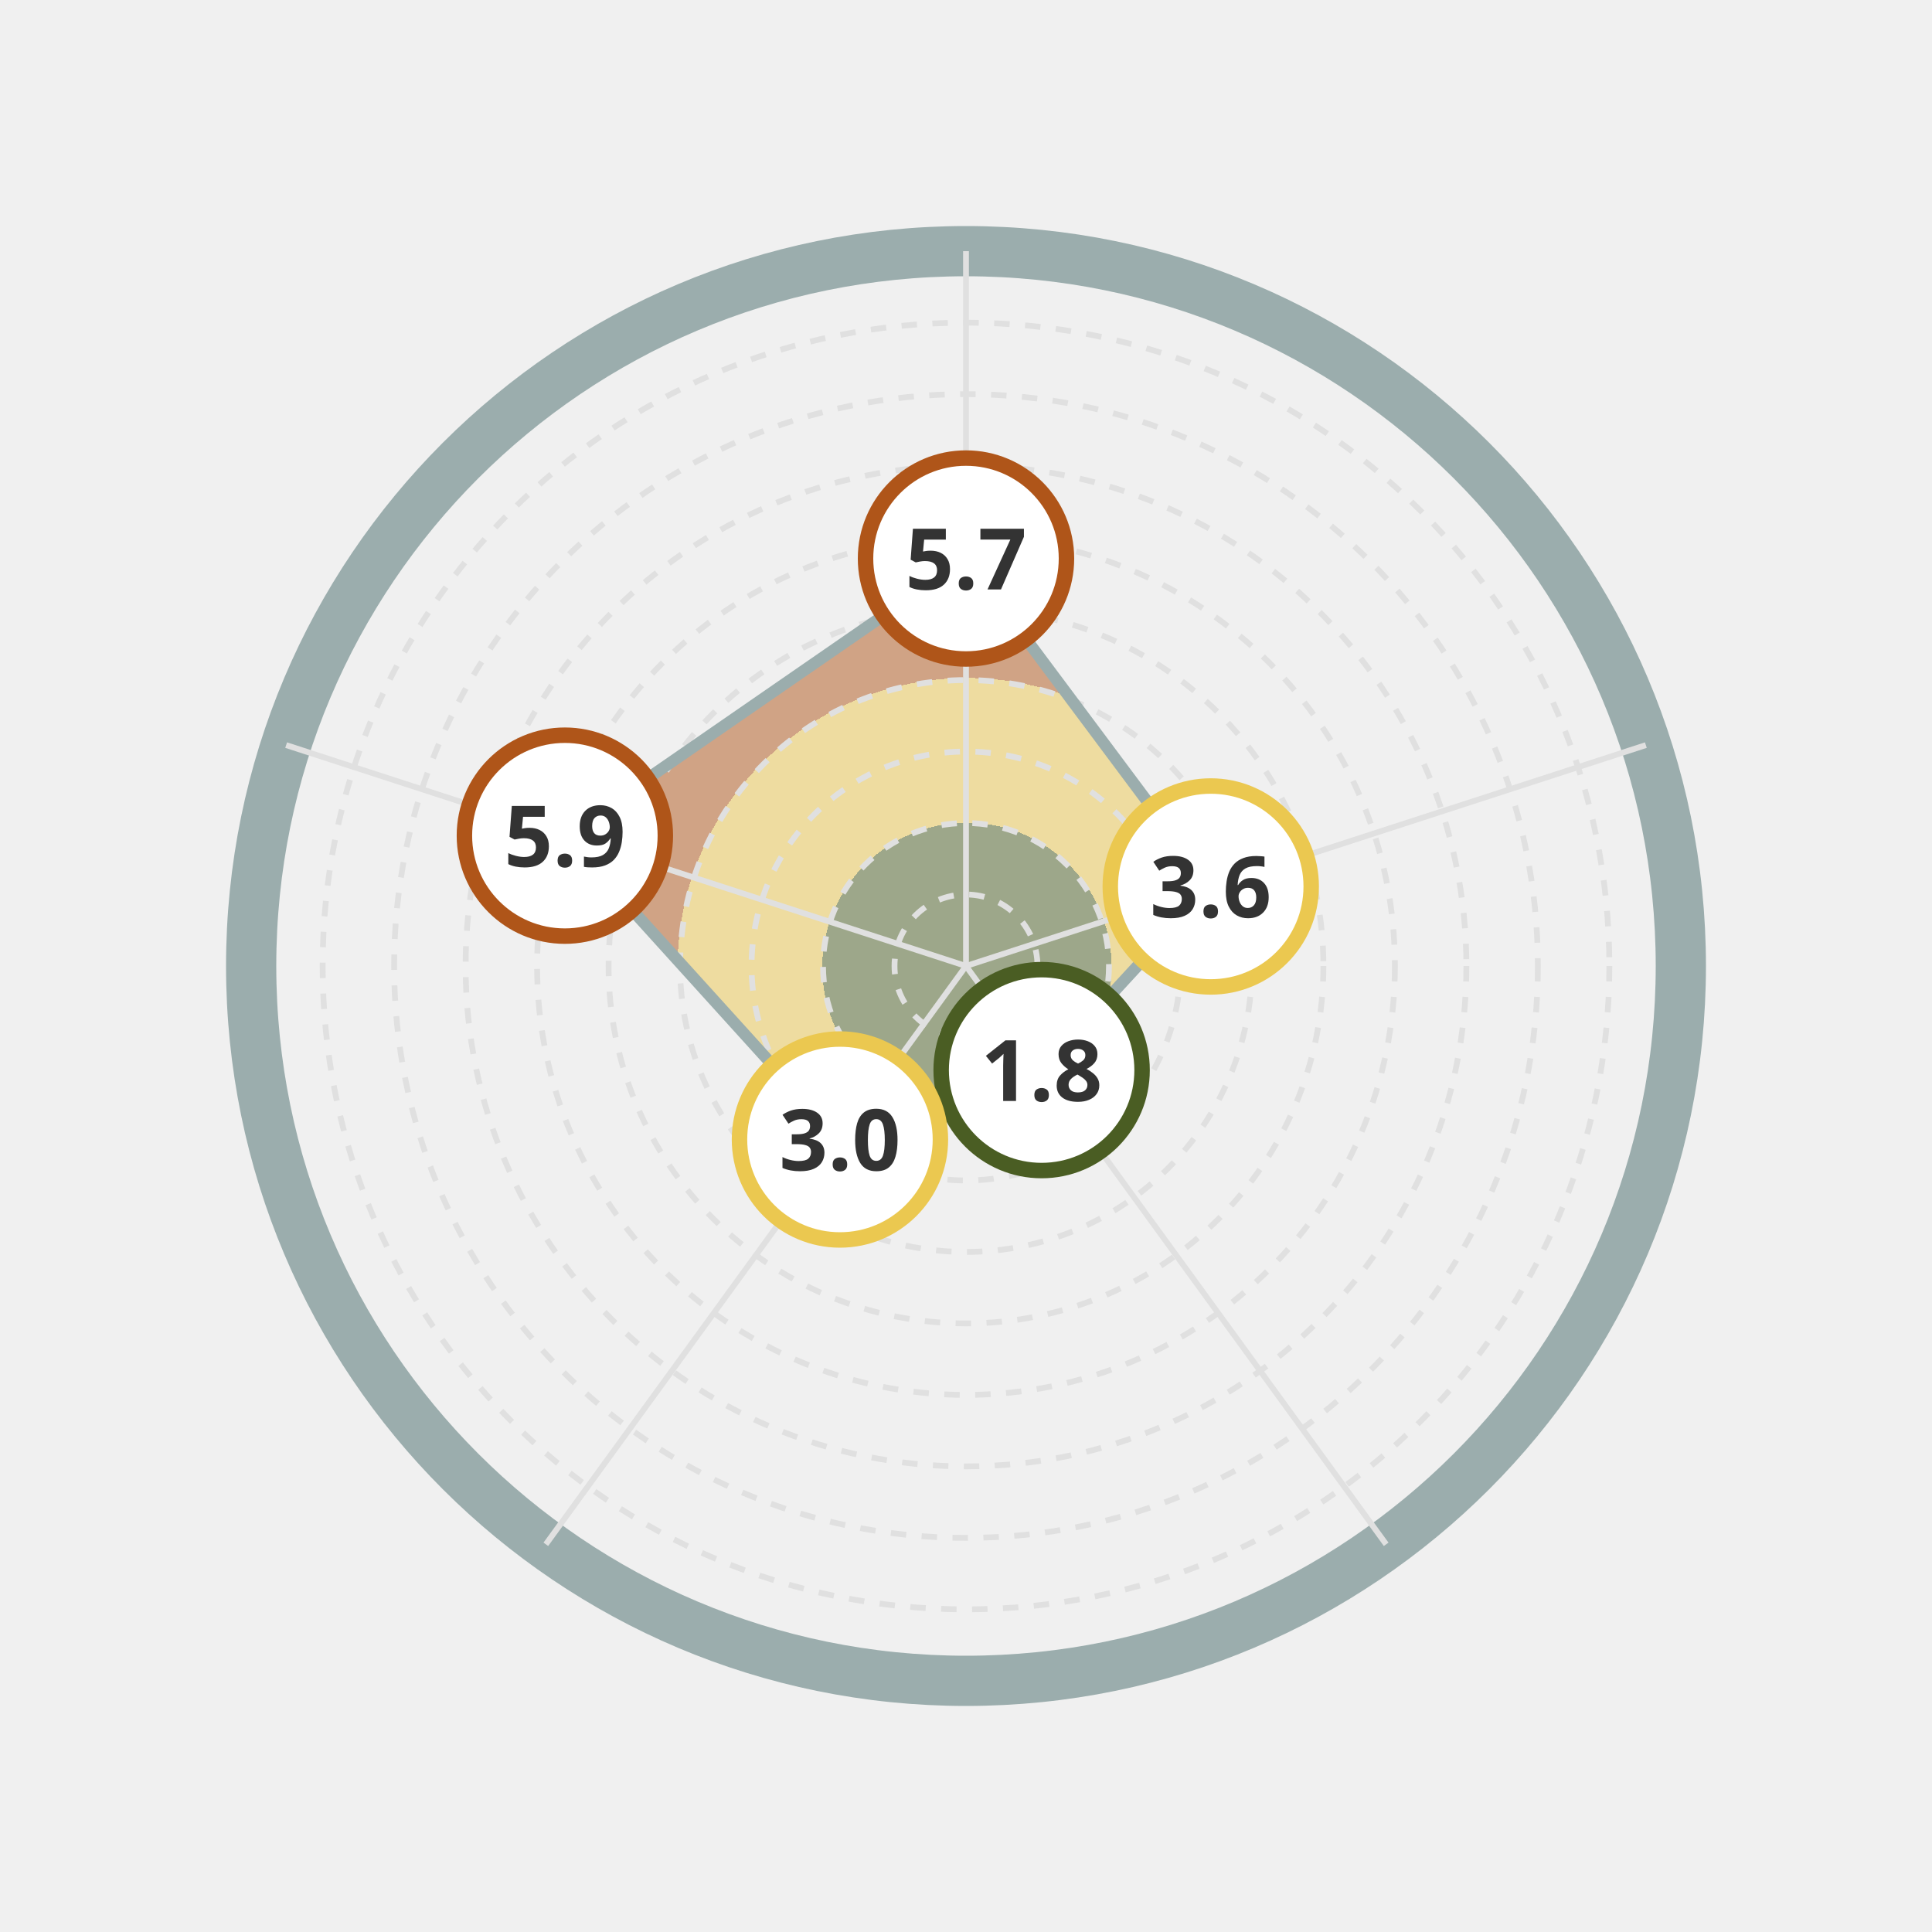
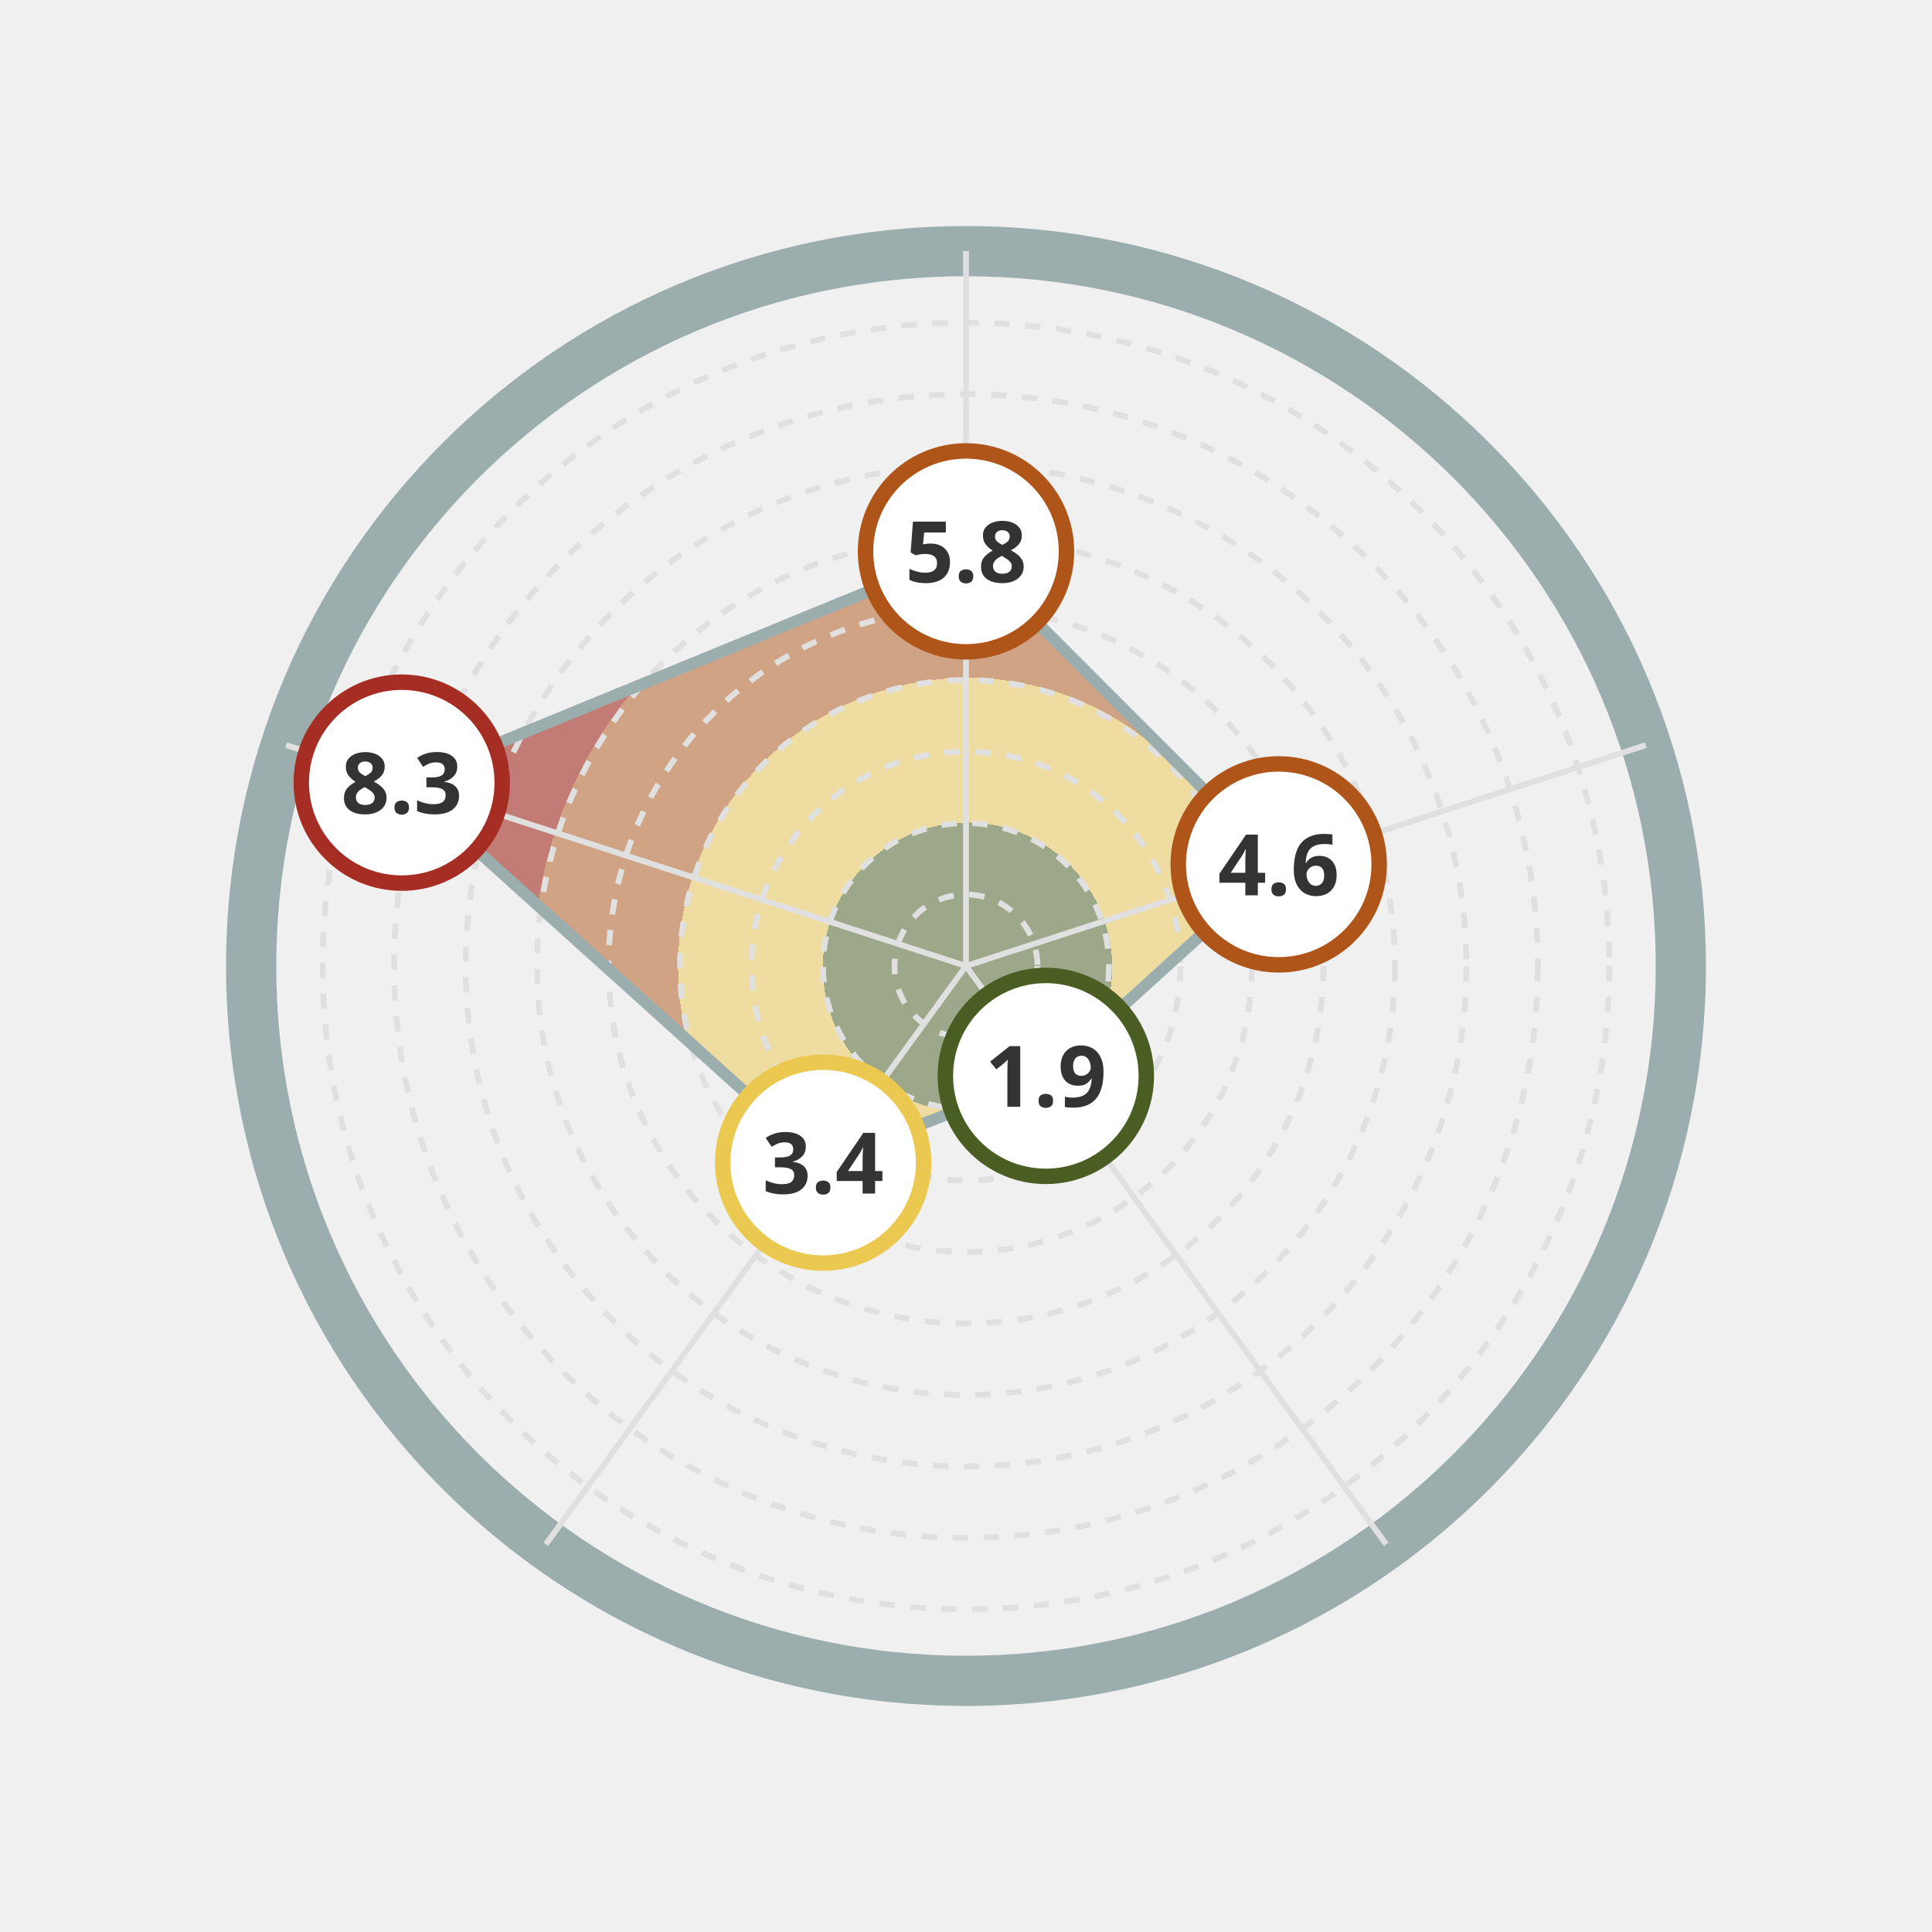
<svg xmlns="http://www.w3.org/2000/svg" viewBox="0 0 500 500">
  <defs>
    <clipPath id="spider-clip-46_S1">
-       <polygon points="250.00,144.55 313.34,229.42 269.57,276.94 217.38,294.90 146.19,216.27" />
+       <polygon points="250.00,142.70 330.93,223.70 270.66,278.44 213.03,300.89 103.97,202.55" />
    </clipPath>
    <radialGradient id="spider-heat-46_S1" cx="50%" cy="50%" r="50%">
      <stop offset="0%" stop-color="#4a5d23" stop-opacity="0.5" />
      <stop offset="20%" stop-color="#4a5d23" stop-opacity="0.5" />
      <stop offset="20%" stop-color="#ebc850" stop-opacity="0.5" />
      <stop offset="40%" stop-color="#ebc850" stop-opacity="0.5" />
      <stop offset="40%" stop-color="#af5519" stop-opacity="0.5" />
      <stop offset="60%" stop-color="#af5519" stop-opacity="0.5" />
      <stop offset="60%" stop-color="#a52d23" stop-opacity="0.6" />
      <stop offset="100%" stop-color="#a52d23" stop-opacity="0.6" />
    </radialGradient>
  </defs>
  <circle cx="250" cy="250" r="185" fill="url(#spider-heat-46_S1)" clip-path="url(#spider-clip-46_S1)" />
  <g stroke="#e0e0e0" stroke-width="1.5" fill="none">
    <circle cx="250" cy="250" r="18.5" stroke-dasharray="4,4" />
    <circle cx="250" cy="250" r="37.0" stroke-dasharray="4,4" />
    <circle cx="250" cy="250" r="55.5" stroke-dasharray="4,4" />
    <circle cx="250" cy="250" r="74.0" stroke-dasharray="4,4" />
    <circle cx="250" cy="250" r="92.5" stroke-dasharray="4,4" />
    <circle cx="250" cy="250" r="111.0" stroke-dasharray="4,4" />
    <circle cx="250" cy="250" r="129.5" stroke-dasharray="4,4" />
    <circle cx="250" cy="250" r="148.0" stroke-dasharray="4,4" />
    <circle cx="250" cy="250" r="166.5" stroke-dasharray="4,4" />
    <circle cx="250" cy="250" r="185.0" stroke-dasharray="4,4" />
    <circle cx="250" cy="250" r="185" stroke="#9badad" stroke-width="13" />
    <line x1="250" y1="250" x2="250.0" y2="65.0" />
    <line x1="250" y1="250" x2="425.945" y2="192.832" />
    <line x1="250" y1="250" x2="358.74" y2="399.668" />
    <line x1="250" y1="250" x2="141.26" y2="399.668" />
    <line x1="250" y1="250" x2="74.055" y2="192.832" />
  </g>
-   <polygon points="250.00,144.55 313.34,229.42 269.57,276.94 217.38,294.90 146.19,216.27" fill="none" stroke="#9badad" stroke-width="3" stroke-linejoin="round" />
+   <polygon points="250.00,142.70 330.93,223.70 270.66,278.44 213.03,300.89 103.97,202.55" fill="none" stroke="#9badad" stroke-width="3" stroke-linejoin="round" />
  <g>
-     <circle cx="250.00" cy="144.55" r="26" fill="white" stroke="#af5519" stroke-width="4" />
-     <text x="250.00" y="152.55" font-family="Montserrat, sans-serif" font-size="22" font-weight="900" text-anchor="middle" fill="#333333ff">5.7</text>
+     <circle cx="250.00" cy="142.70" r="26" fill="white" stroke="#af5519" stroke-width="4" />
+     <text x="250.00" y="150.70" font-family="Montserrat, sans-serif" font-size="22" font-weight="900" text-anchor="middle" fill="#333333ff">5.8</text>
  </g>
  <g>
-     <circle cx="313.34" cy="229.42" r="26" fill="white" stroke="#ebc850" stroke-width="4" />
-     <text x="313.34" y="237.42" font-family="Montserrat, sans-serif" font-size="22" font-weight="900" text-anchor="middle" fill="#333333ff">3.6</text>
+     <circle cx="330.93" cy="223.70" r="26" fill="white" stroke="#af5519" stroke-width="4" />
+     <text x="330.93" y="231.70" font-family="Montserrat, sans-serif" font-size="22" font-weight="900" text-anchor="middle" fill="#333333ff">4.6</text>
  </g>
  <g>
-     <circle cx="269.57" cy="276.94" r="26" fill="white" stroke="#4a5d23" stroke-width="4" />
-     <text x="269.57" y="284.94" font-family="Montserrat, sans-serif" font-size="22" font-weight="900" text-anchor="middle" fill="#333333ff">1.8</text>
+     <circle cx="270.66" cy="278.44" r="26" fill="white" stroke="#4a5d23" stroke-width="4" />
+     <text x="270.66" y="286.44" font-family="Montserrat, sans-serif" font-size="22" font-weight="900" text-anchor="middle" fill="#333333ff">1.9</text>
  </g>
  <g>
-     <circle cx="217.38" cy="294.90" r="26" fill="white" stroke="#ebc850" stroke-width="4" />
-     <text x="217.38" y="302.90" font-family="Montserrat, sans-serif" font-size="22" font-weight="900" text-anchor="middle" fill="#333333ff">3.0</text>
+     <circle cx="213.03" cy="300.89" r="26" fill="white" stroke="#ebc850" stroke-width="4" />
+     <text x="213.03" y="308.89" font-family="Montserrat, sans-serif" font-size="22" font-weight="900" text-anchor="middle" fill="#333333ff">3.4</text>
  </g>
  <g>
-     <circle cx="146.19" cy="216.27" r="26" fill="white" stroke="#af5519" stroke-width="4" />
-     <text x="146.19" y="224.27" font-family="Montserrat, sans-serif" font-size="22" font-weight="900" text-anchor="middle" fill="#333333ff">5.9</text>
+     <circle cx="103.97" cy="202.55" r="26" fill="white" stroke="#a52d23" stroke-width="4" />
+     <text x="103.97" y="210.55" font-family="Montserrat, sans-serif" font-size="22" font-weight="900" text-anchor="middle" fill="#333333ff">8.3</text>
  </g>
</svg>
